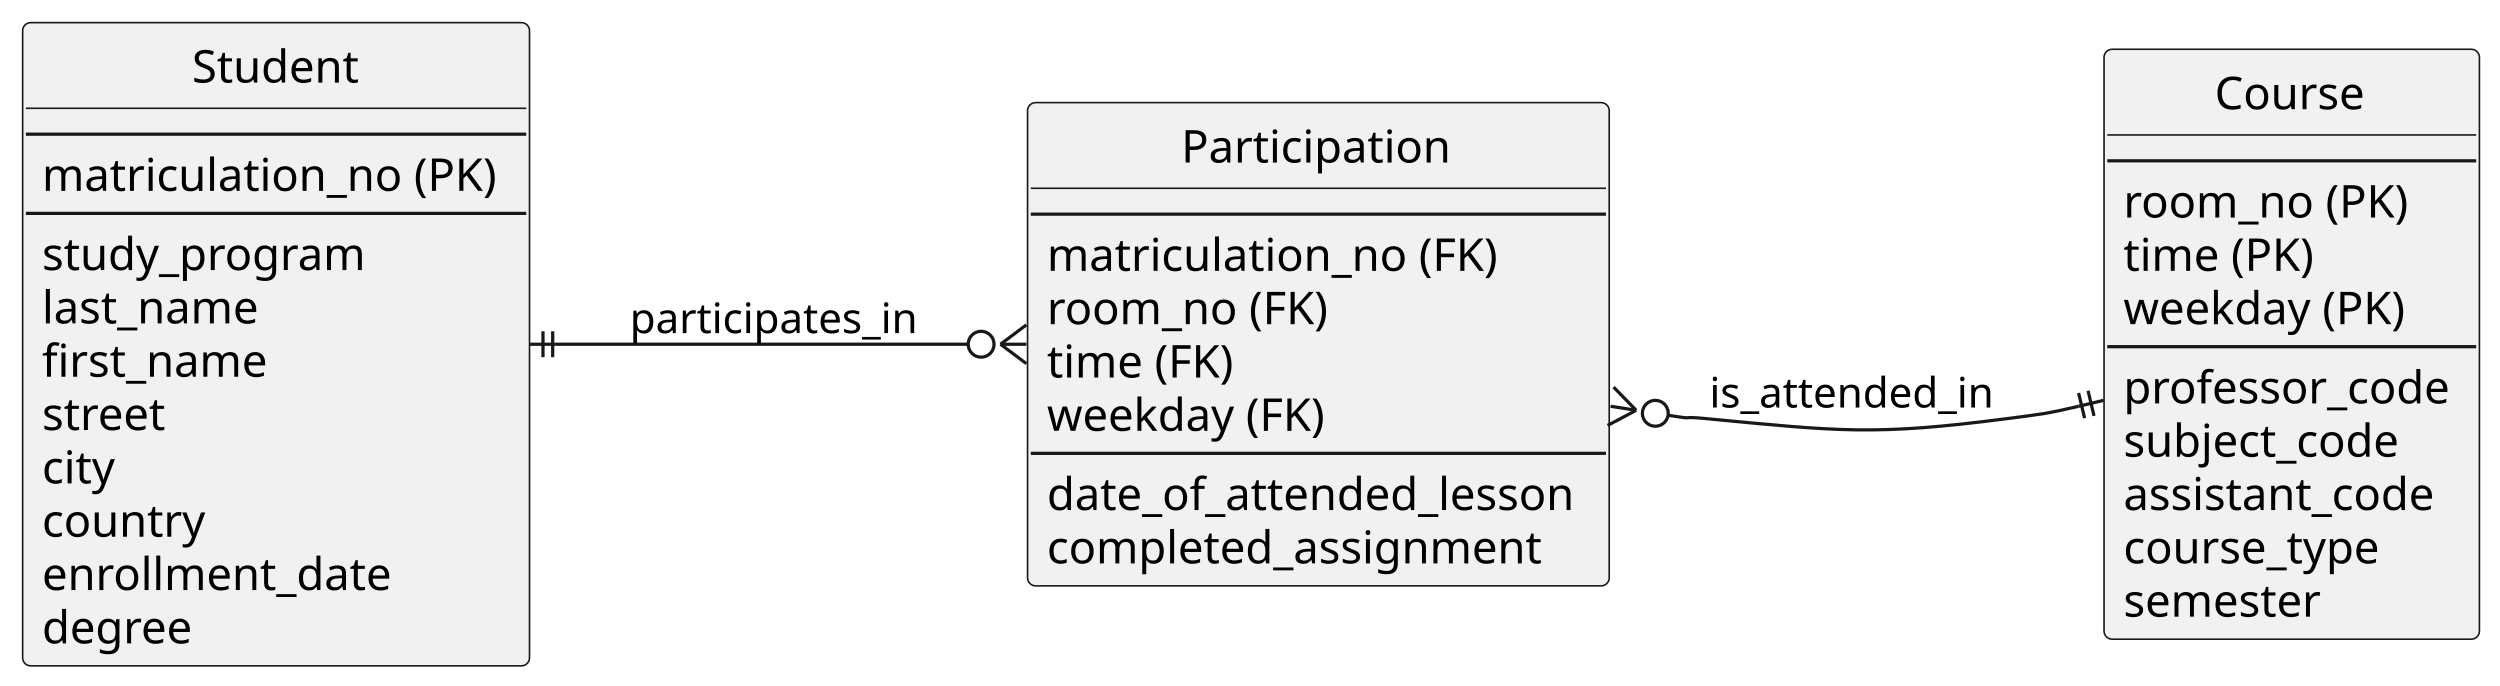
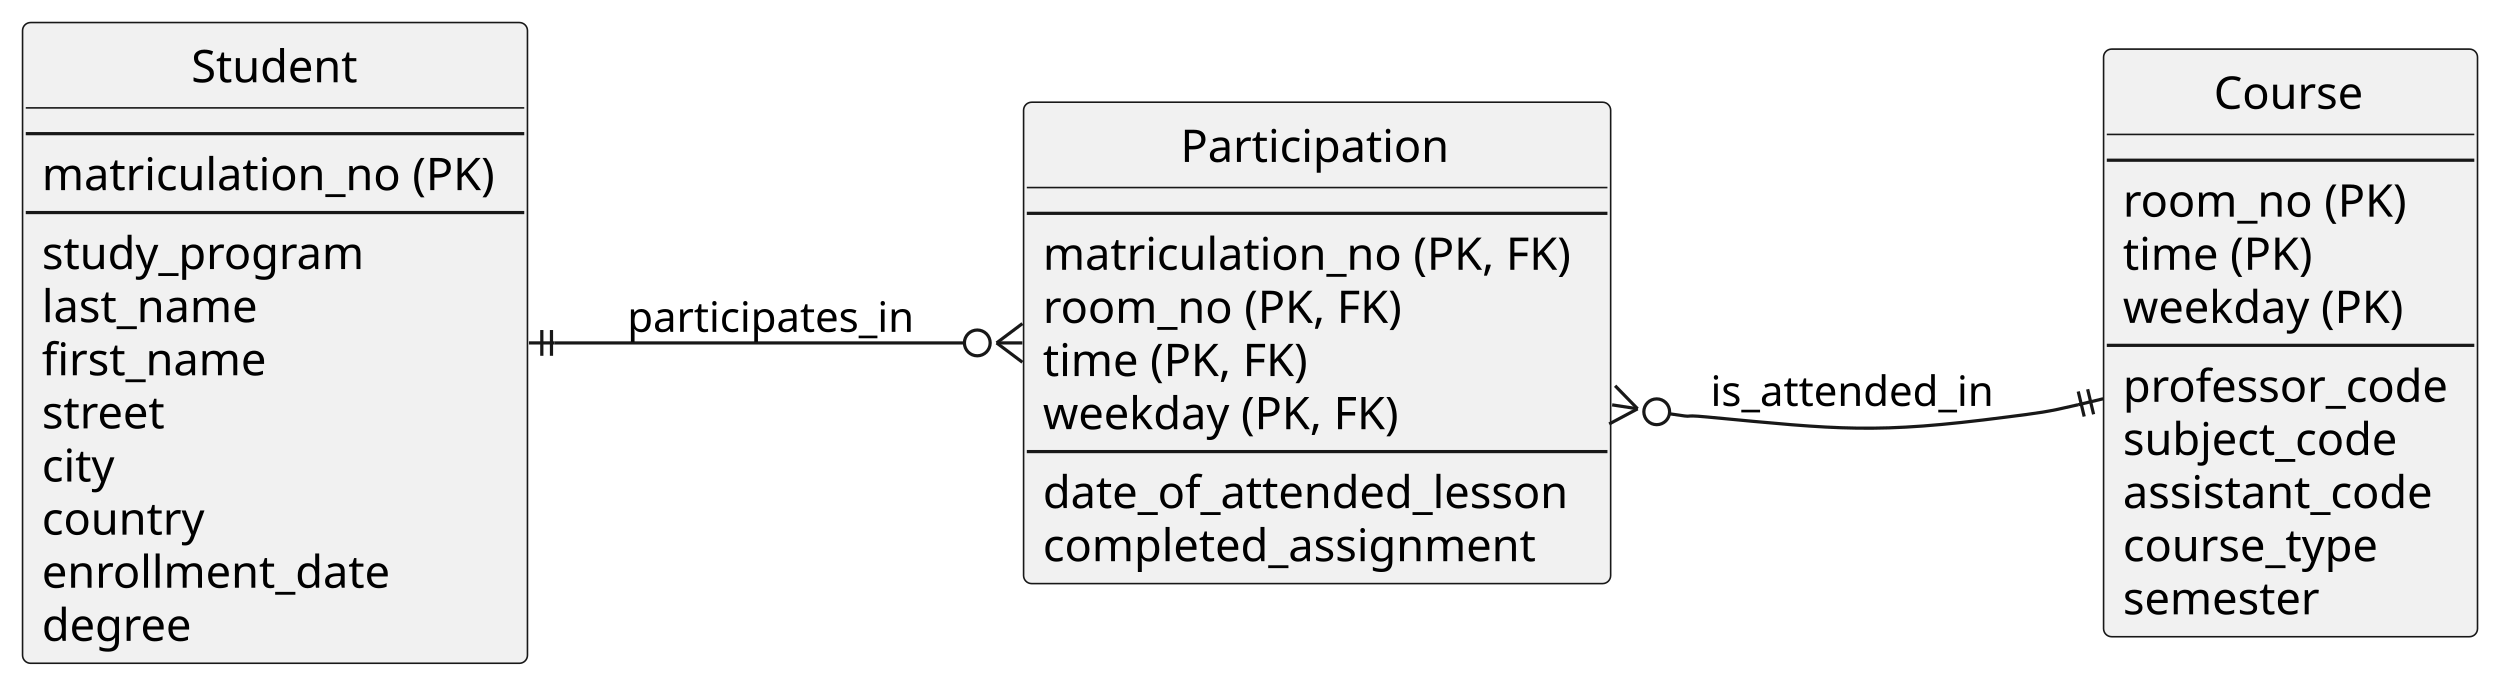
- <svg xmlns="http://www.w3.org/2000/svg" contentStyleType="text/css" data-diagram-type="CLASS" height="212px" preserveAspectRatio="none" style="width:773px;height:212px;background:#FFFFFF;" version="1.1" viewBox="0 0 773 212" width="773px" zoomAndPan="magnify">
+ <svg xmlns="http://www.w3.org/2000/svg" contentStyleType="text/css" data-diagram-type="CLASS" height="212px" preserveAspectRatio="none" style="width:776px;height:212px;background:#FFFFFF;" version="1.1" viewBox="0 0 776 212" width="776px" zoomAndPan="magnify">
  <defs />
  <g>
    <g class="entity" data-entity="Student" data-source-line="5" data-uid="ent0002" id="entity_Student">
      <rect fill="#F1F1F1" height="198.883" rx="2.5" ry="2.5" style="stroke:#181818;stroke-width:0.5;" width="156.724" x="7" y="7" />
      <text fill="#000000" font-family="sans-serif" font-size="14" lengthAdjust="spacing" textLength="52.001" x="59.361" y="25.535">Student</text>
      <line style="stroke:#181818;stroke-width:0.5;" x1="8" x2="162.724" y1="33.488" y2="33.488" />
      <line style="stroke:#181818;stroke-width:1;" x1="8" x2="162.724" y1="41.488" y2="41.488" />
      <text fill="#000000" font-family="sans-serif" font-size="14" lengthAdjust="spacing" textLength="144.724" x="13" y="59.023">matriculation_no (PK)</text>
      <line style="stroke:#181818;stroke-width:1;" x1="8" x2="162.724" y1="65.977" y2="65.977" />
      <text fill="#000000" font-family="sans-serif" font-size="14" lengthAdjust="spacing" textLength="102.587" x="13" y="83.512">study_program</text>
      <text fill="#000000" font-family="sans-serif" font-size="14" lengthAdjust="spacing" textLength="68.441" x="13" y="100">last_name</text>
      <text fill="#000000" font-family="sans-serif" font-size="14" lengthAdjust="spacing" textLength="71.586" x="13" y="116.488">first_name</text>
      <text fill="#000000" font-family="sans-serif" font-size="14" lengthAdjust="spacing" textLength="38.938" x="13" y="132.977">street</text>
      <text fill="#000000" font-family="sans-serif" font-size="14" lengthAdjust="spacing" textLength="23.769" x="13" y="149.465">city</text>
      <text fill="#000000" font-family="sans-serif" font-size="14" lengthAdjust="spacing" textLength="51.427" x="13" y="165.953">country</text>
      <text fill="#000000" font-family="sans-serif" font-size="14" lengthAdjust="spacing" textLength="110.284" x="13" y="182.441">enrollment_date</text>
      <text fill="#000000" font-family="sans-serif" font-size="14" lengthAdjust="spacing" textLength="46.669" x="13" y="198.93">degree</text>
    </g>
    <g class="entity" data-entity="Participation" data-source-line="20" data-uid="ent0003" id="entity_Participation">
-       <rect fill="#F1F1F1" height="149.418" rx="2.5" ry="2.5" style="stroke:#181818;stroke-width:0.5;" width="179.85" x="317.72" y="31.73" />
-       <text fill="#000000" font-family="sans-serif" font-size="14" lengthAdjust="spacing" textLength="84.814" x="365.238" y="50.265">Participation</text>
-       <line style="stroke:#181818;stroke-width:0.5;" x1="318.72" x2="496.57" y1="58.218" y2="58.218" />
-       <line style="stroke:#181818;stroke-width:1;" x1="318.72" x2="496.57" y1="66.218" y2="66.218" />
-       <text fill="#000000" font-family="sans-serif" font-size="14" lengthAdjust="spacing" textLength="144.491" x="323.72" y="83.753">matriculation_no (FK)</text>
-       <text fill="#000000" font-family="sans-serif" font-size="14" lengthAdjust="spacing" textLength="90.467" x="323.72" y="100.242">room_no (FK)</text>
-       <text fill="#000000" font-family="sans-serif" font-size="14" lengthAdjust="spacing" textLength="60.334" x="323.72" y="116.73">time (FK)</text>
-       <text fill="#000000" font-family="sans-serif" font-size="14" lengthAdjust="spacing" textLength="88.607" x="323.72" y="133.218">weekday (FK)</text>
-       <line style="stroke:#181818;stroke-width:1;" x1="318.72" x2="496.57" y1="140.171" y2="140.171" />
+       <rect fill="#F1F1F1" height="149.418" rx="2.5" ry="2.5" style="stroke:#181818;stroke-width:0.5;" width="182.228" x="317.72" y="31.73" />
+       <text fill="#000000" font-family="sans-serif" font-size="14" lengthAdjust="spacing" textLength="84.814" x="366.428" y="50.265">Participation</text>
+       <line style="stroke:#181818;stroke-width:0.5;" x1="318.72" x2="498.949" y1="58.218" y2="58.218" />
+       <line style="stroke:#181818;stroke-width:1;" x1="318.72" x2="498.949" y1="66.218" y2="66.218" />
+       <text fill="#000000" font-family="sans-serif" font-size="14" lengthAdjust="spacing" textLength="170.228" x="323.72" y="83.753">matriculation_no (PK, FK)</text>
+       <text fill="#000000" font-family="sans-serif" font-size="14" lengthAdjust="spacing" textLength="116.204" x="323.72" y="100.242">room_no (PK, FK)</text>
+       <text fill="#000000" font-family="sans-serif" font-size="14" lengthAdjust="spacing" textLength="86.071" x="323.72" y="116.73">time (PK, FK)</text>
+       <text fill="#000000" font-family="sans-serif" font-size="14" lengthAdjust="spacing" textLength="114.345" x="323.72" y="133.218">weekday (PK, FK)</text>
+       <line style="stroke:#181818;stroke-width:1;" x1="318.72" x2="498.949" y1="140.171" y2="140.171" />
      <text fill="#000000" font-family="sans-serif" font-size="14" lengthAdjust="spacing" textLength="167.85" x="323.72" y="157.707">date_of_attended_lesson</text>
      <text fill="#000000" font-family="sans-serif" font-size="14" lengthAdjust="spacing" textLength="156.611" x="323.72" y="174.195">completed_assignment</text>
    </g>
    <g class="entity" data-entity="Course" data-source-line="32" data-uid="ent0004" id="entity_Course">
-       <rect fill="#F1F1F1" height="182.394" rx="2.5" ry="2.5" style="stroke:#181818;stroke-width:0.5;" width="116.07" x="650.57" y="15.24" />
-       <text fill="#000000" font-family="sans-serif" font-size="14" lengthAdjust="spacing" textLength="47.64" x="684.785" y="33.775">Course</text>
-       <line style="stroke:#181818;stroke-width:0.5;" x1="651.57" x2="765.64" y1="41.728" y2="41.728" />
-       <line style="stroke:#181818;stroke-width:1;" x1="651.57" x2="765.64" y1="49.728" y2="49.728" />
-       <text fill="#000000" font-family="sans-serif" font-size="14" lengthAdjust="spacing" textLength="90.699" x="656.57" y="67.263">room_no (PK)</text>
-       <text fill="#000000" font-family="sans-serif" font-size="14" lengthAdjust="spacing" textLength="60.566" x="656.57" y="83.752">time (PK)</text>
-       <text fill="#000000" font-family="sans-serif" font-size="14" lengthAdjust="spacing" textLength="88.84" x="656.57" y="100.24">weekday (PK)</text>
-       <line style="stroke:#181818;stroke-width:1;" x1="651.57" x2="765.64" y1="107.193" y2="107.193" />
-       <text fill="#000000" font-family="sans-serif" font-size="14" lengthAdjust="spacing" textLength="104.07" x="656.57" y="124.728">professor_code</text>
-       <text fill="#000000" font-family="sans-serif" font-size="14" lengthAdjust="spacing" textLength="88.484" x="656.57" y="141.217">subject_code</text>
-       <text fill="#000000" font-family="sans-serif" font-size="14" lengthAdjust="spacing" textLength="99.463" x="656.57" y="157.705">assistant_code</text>
-       <text fill="#000000" font-family="sans-serif" font-size="14" lengthAdjust="spacing" textLength="81.286" x="656.57" y="174.193">course_type</text>
-       <text fill="#000000" font-family="sans-serif" font-size="14" lengthAdjust="spacing" textLength="61.708" x="656.57" y="190.681">semester</text>
+       <rect fill="#F1F1F1" height="182.394" rx="2.5" ry="2.5" style="stroke:#181818;stroke-width:0.5;" width="116.07" x="652.95" y="15.24" />
+       <text fill="#000000" font-family="sans-serif" font-size="14" lengthAdjust="spacing" textLength="47.64" x="687.165" y="33.775">Course</text>
+       <line style="stroke:#181818;stroke-width:0.5;" x1="653.95" x2="768.02" y1="41.728" y2="41.728" />
+       <line style="stroke:#181818;stroke-width:1;" x1="653.95" x2="768.02" y1="49.728" y2="49.728" />
+       <text fill="#000000" font-family="sans-serif" font-size="14" lengthAdjust="spacing" textLength="90.699" x="658.95" y="67.263">room_no (PK)</text>
+       <text fill="#000000" font-family="sans-serif" font-size="14" lengthAdjust="spacing" textLength="60.566" x="658.95" y="83.752">time (PK)</text>
+       <text fill="#000000" font-family="sans-serif" font-size="14" lengthAdjust="spacing" textLength="88.84" x="658.95" y="100.24">weekday (PK)</text>
+       <line style="stroke:#181818;stroke-width:1;" x1="653.95" x2="768.02" y1="107.193" y2="107.193" />
+       <text fill="#000000" font-family="sans-serif" font-size="14" lengthAdjust="spacing" textLength="104.07" x="658.95" y="124.728">professor_code</text>
+       <text fill="#000000" font-family="sans-serif" font-size="14" lengthAdjust="spacing" textLength="88.484" x="658.95" y="141.217">subject_code</text>
+       <text fill="#000000" font-family="sans-serif" font-size="14" lengthAdjust="spacing" textLength="99.463" x="658.95" y="157.705">assistant_code</text>
+       <text fill="#000000" font-family="sans-serif" font-size="14" lengthAdjust="spacing" textLength="81.286" x="658.95" y="174.193">course_type</text>
+       <text fill="#000000" font-family="sans-serif" font-size="14" lengthAdjust="spacing" textLength="61.708" x="658.95" y="190.681">semester</text>
    </g>
    <g class="link" data-entity-1="Student" data-entity-2="Participation" data-source-line="46" data-uid="lnk5" id="link_Student_Participation">
-       <path codeLine="46" d="M171.89,106.44 C218.18,106.44 251.14,106.44 299.36,106.44" fill="none" id="Student-Participation" style="stroke:#181818;stroke-width:1;" />
-       <line style="stroke:#181818;stroke-width:1;" x1="167.89" x2="167.89" y1="110.44" y2="102.44" />
-       <line style="stroke:#181818;stroke-width:1;" x1="170.89" x2="170.89" y1="110.44" y2="102.44" />
-       <line style="stroke:#181818;stroke-width:1;" x1="171.89" x2="163.89" y1="106.44" y2="106.44" />
-       <line style="stroke:#181818;stroke-width:1;" x1="309.36" x2="317.36" y1="106.44" y2="100.44" />
-       <line style="stroke:#181818;stroke-width:1;" x1="309.36" x2="317.36" y1="106.44" y2="112.44" />
-       <line style="stroke:#181818;stroke-width:1;" x1="309.36" x2="317.36" y1="106.44" y2="106.44" />
-       <ellipse cx="303.36" cy="106.44" fill="none" rx="4" ry="4" style="stroke:#181818;stroke-width:1;" />
+       <path codeLine="46" d="M172.18,106.44 C218.36,106.44 251.11,106.44 299.35,106.44" fill="none" id="Student-Participation" style="stroke:#181818;stroke-width:1;" />
+       <line style="stroke:#181818;stroke-width:1;" x1="168.18" x2="168.18" y1="110.44" y2="102.44" />
+       <line style="stroke:#181818;stroke-width:1;" x1="171.18" x2="171.18" y1="110.44" y2="102.44" />
+       <line style="stroke:#181818;stroke-width:1;" x1="172.18" x2="164.18" y1="106.44" y2="106.44" />
+       <line style="stroke:#181818;stroke-width:1;" x1="309.35" x2="317.35" y1="106.44" y2="100.44" />
+       <line style="stroke:#181818;stroke-width:1;" x1="309.35" x2="317.35" y1="106.44" y2="112.44" />
+       <line style="stroke:#181818;stroke-width:1;" x1="309.35" x2="317.35" y1="106.44" y2="106.44" />
+       <ellipse cx="303.35" cy="106.44" fill="none" rx="4" ry="4" style="stroke:#181818;stroke-width:1;" />
      <text fill="#000000" font-family="sans-serif" font-size="13" lengthAdjust="spacing" textLength="92.136" x="194.72" y="103.008">participates_in</text>
    </g>
    <g class="link" data-entity-1="Course" data-entity-2="Participation" data-source-line="47" data-uid="lnk6" id="link_Course_Participation">
-       <path codeLine="47" d="M642.658,125.633 C632.788,127.983 630.34,128.17 620.57,129.44 C579.58,134.76 568.72,133.38 527.57,129.44 C517.94,128.52 525.723,129.968 515.773,128.408" fill="none" id="Course-Participation" style="stroke:#181818;stroke-width:1;" />
-       <line style="stroke:#181818;stroke-width:1;" x1="645.622" x2="647.475" y1="120.815" y2="128.598" />
-       <line style="stroke:#181818;stroke-width:1;" x1="642.704" x2="644.557" y1="121.51" y2="129.293" />
-       <line style="stroke:#181818;stroke-width:1;" x1="642.658" x2="650.44" y1="125.633" y2="123.78" />
-       <line style="stroke:#181818;stroke-width:1;" x1="505.894" x2="497.061" y1="126.859" y2="131.548" />
-       <line style="stroke:#181818;stroke-width:1;" x1="505.894" x2="498.919" y1="126.859" y2="119.692" />
-       <line style="stroke:#181818;stroke-width:1;" x1="505.894" x2="497.99" y1="126.859" y2="125.62" />
-       <ellipse cx="511.821" cy="127.788" fill="none" rx="4" ry="4" style="stroke:#181818;stroke-width:1;" />
-       <text fill="#000000" font-family="sans-serif" font-size="13" lengthAdjust="spacing" textLength="91.032" x="528.57" y="126.008">is_attended_in</text>
+       <path codeLine="47" d="M645.038,125.633 C635.168,127.983 632.72,128.17 622.95,129.44 C581.96,134.76 571.1,133.34 529.95,129.44 C520.33,128.53 528.127,129.969 518.197,128.429" fill="none" id="Course-Participation" style="stroke:#181818;stroke-width:1;" />
+       <line style="stroke:#181818;stroke-width:1;" x1="648.002" x2="649.855" y1="120.815" y2="128.598" />
+       <line style="stroke:#181818;stroke-width:1;" x1="645.084" x2="646.937" y1="121.51" y2="129.293" />
+       <line style="stroke:#181818;stroke-width:1;" x1="645.038" x2="652.82" y1="125.633" y2="123.78" />
+       <line style="stroke:#181818;stroke-width:1;" x1="508.315" x2="499.49" y1="126.896" y2="131.599" />
+       <line style="stroke:#181818;stroke-width:1;" x1="508.315" x2="501.329" y1="126.896" y2="119.741" />
+       <line style="stroke:#181818;stroke-width:1;" x1="508.315" x2="500.41" y1="126.896" y2="125.67" />
+       <ellipse cx="514.245" cy="127.816" fill="none" rx="4" ry="4" style="stroke:#181818;stroke-width:1;" />
+       <text fill="#000000" font-family="sans-serif" font-size="13" lengthAdjust="spacing" textLength="91.032" x="530.95" y="126.008">is_attended_in</text>
    </g>
  </g>
</svg>
